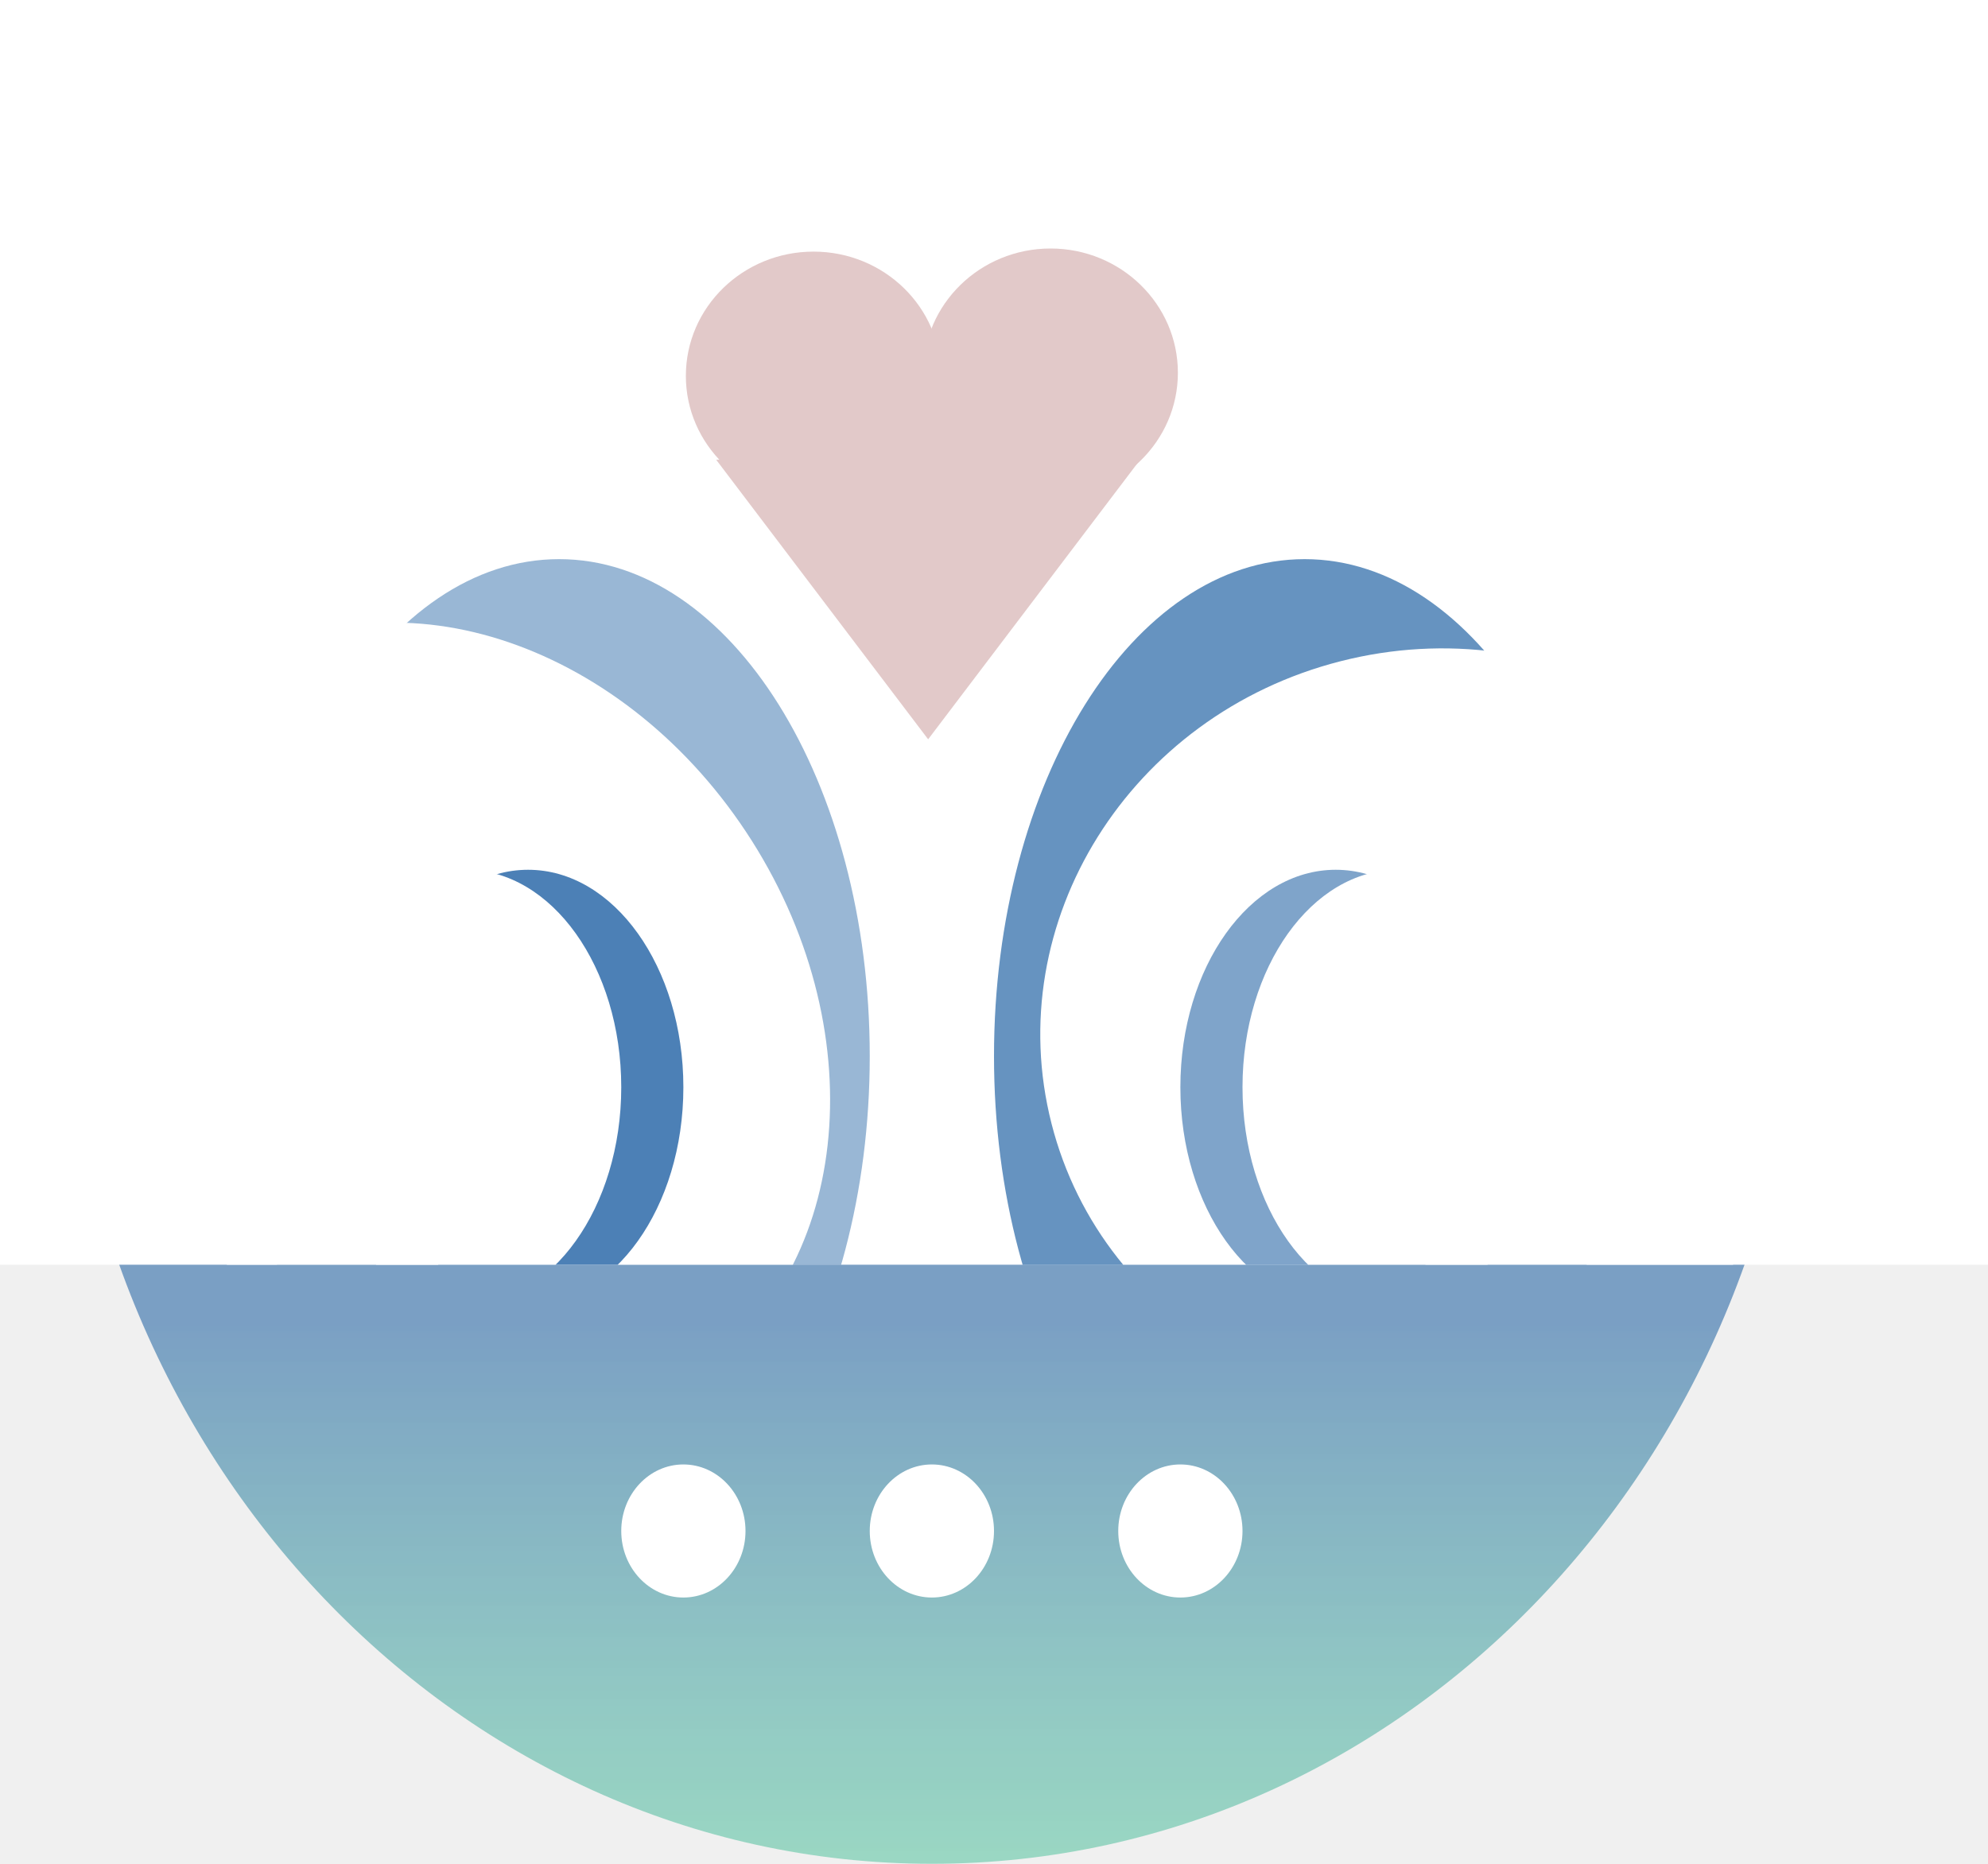
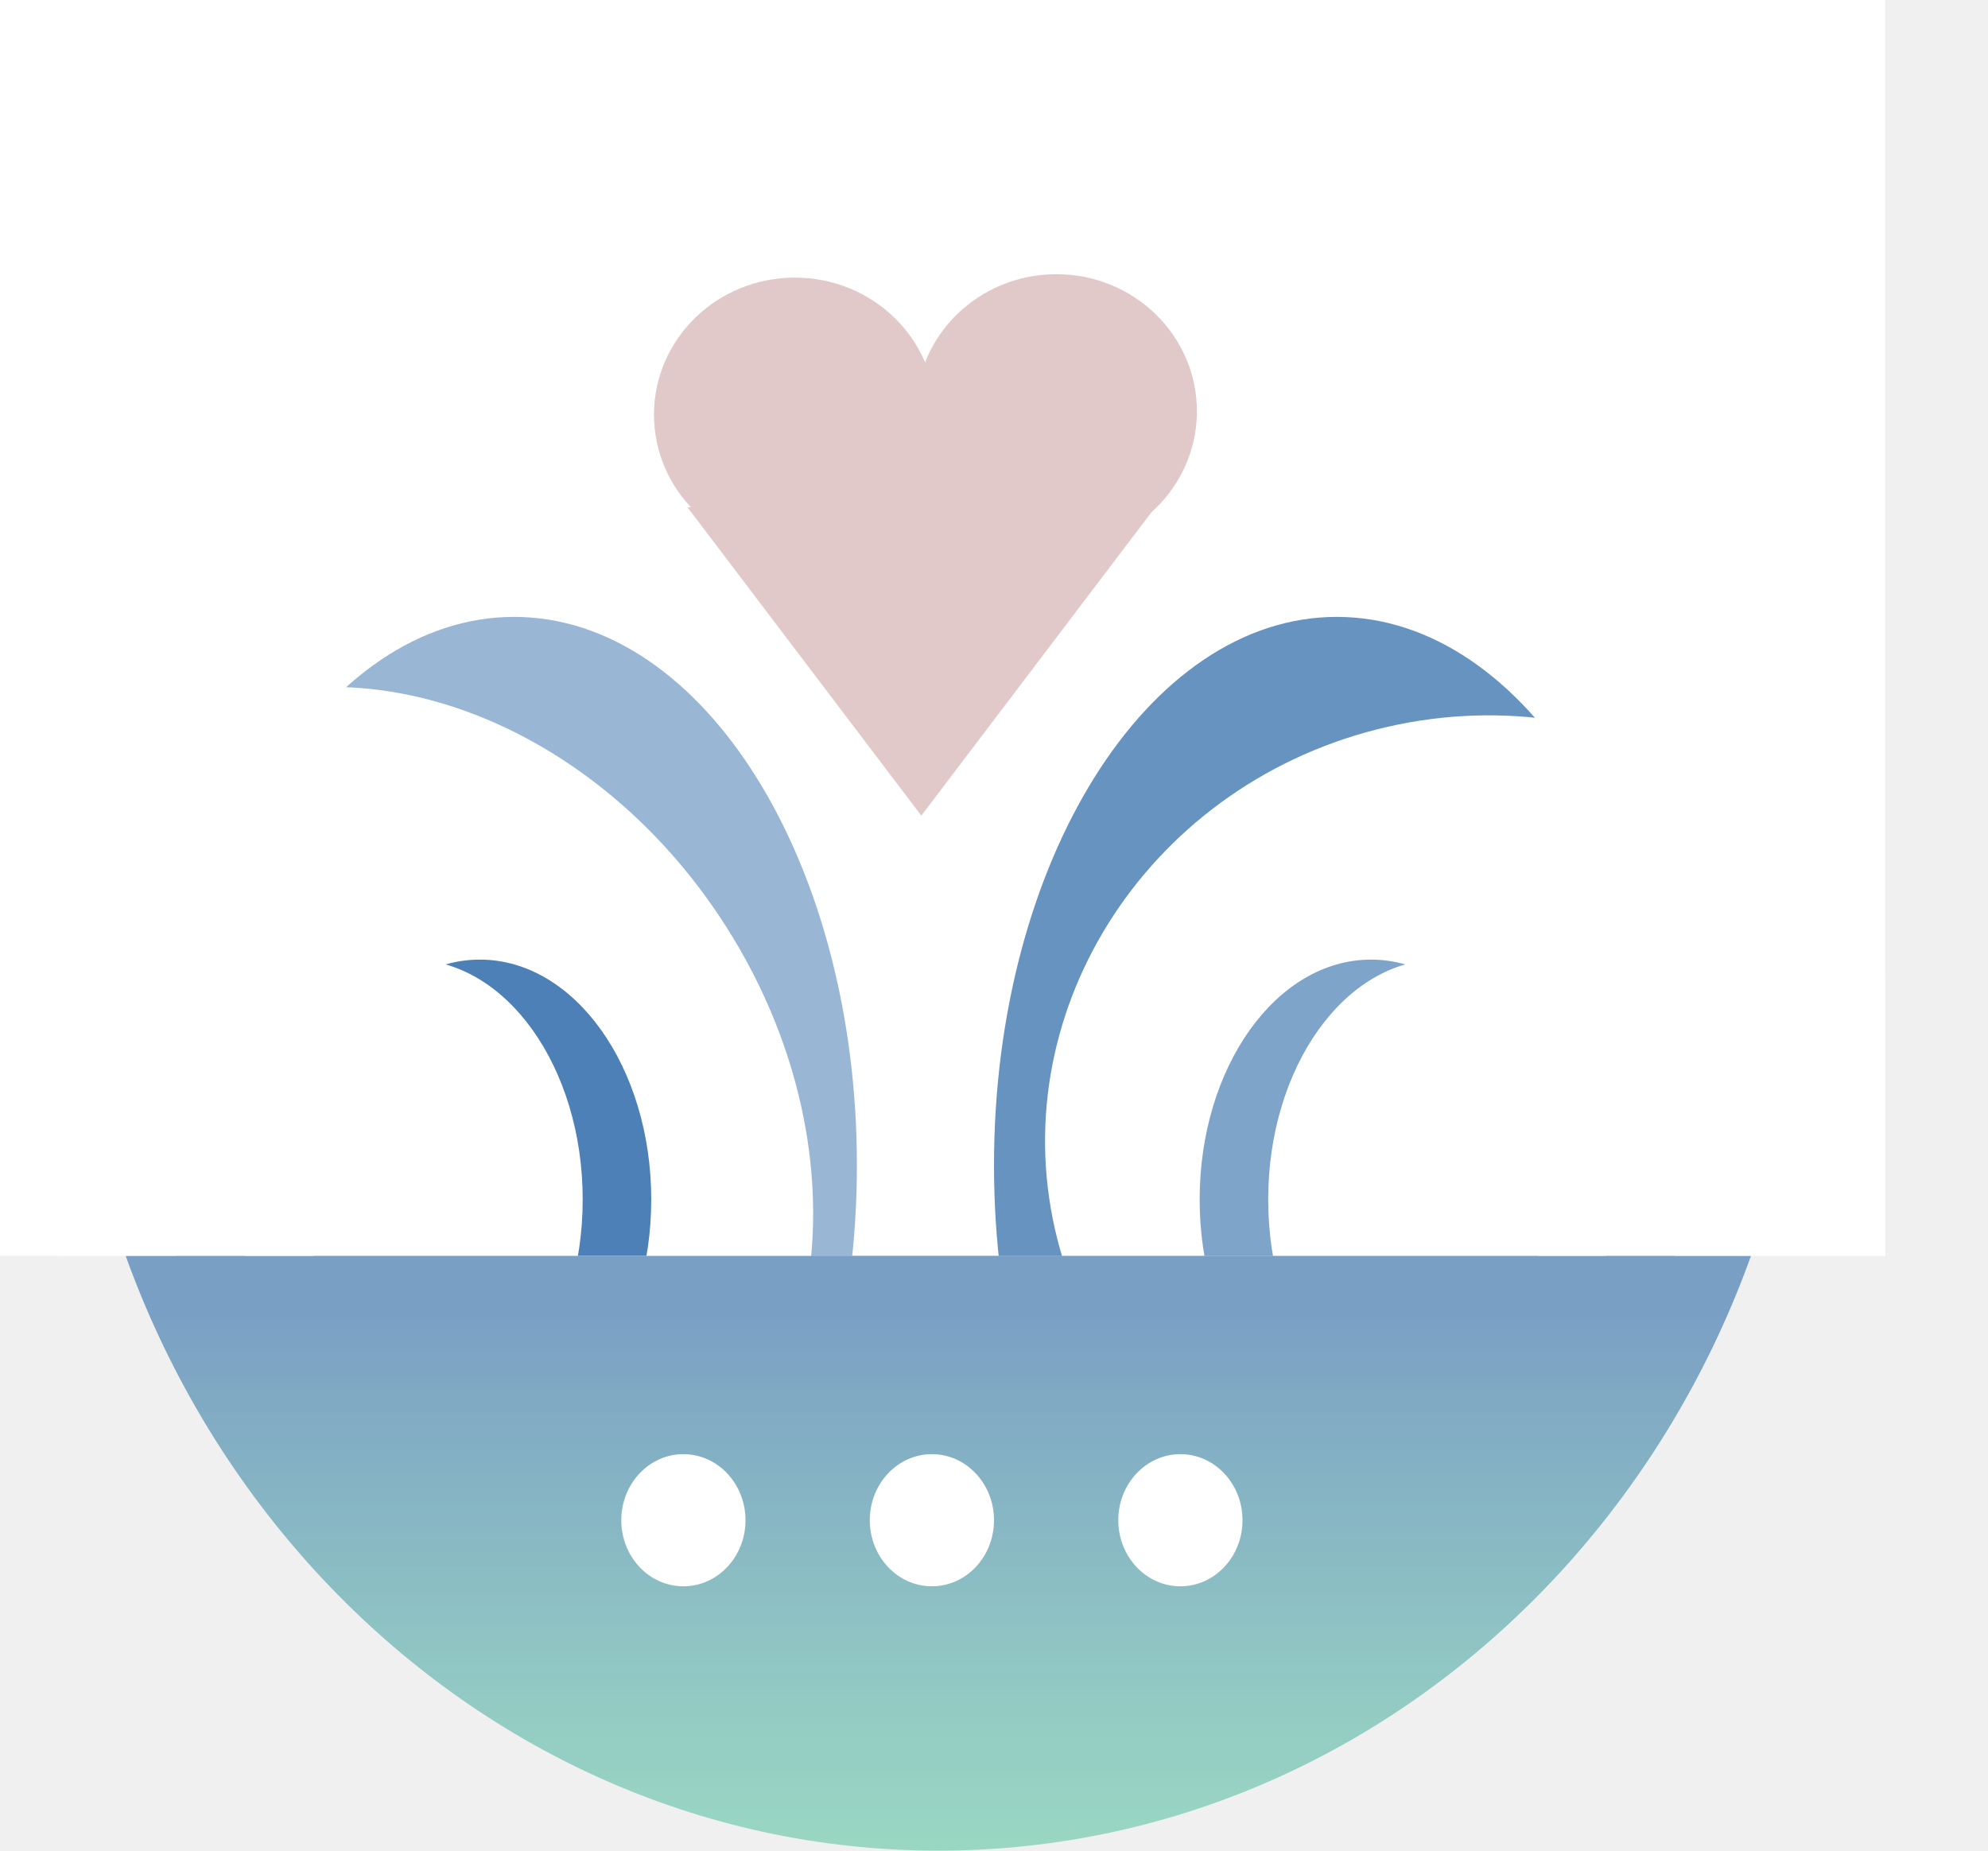
- <svg xmlns="http://www.w3.org/2000/svg" width="32" height="30" viewBox="0 0 32 30" fill="none">
-   <g clip-path="url(#clip0_5_51)">
-     <ellipse cx="15" cy="15" rx="14" ry="15" fill="url(#paint0_linear_5_51)" fill-opacity="0.7" />
-     <g clip-path="url(#clip1_5_51)">
-       <rect width="32" height="20.357" fill="white" />
-       <path d="M14.94 11.9L11.528 7.4H18.352L14.94 11.9Z" fill="#E2C9C9" />
-       <ellipse cx="13.095" cy="6.05" rx="2.055" ry="2" fill="#E2C9C9" />
-       <ellipse cx="16.91" cy="6" rx="2.05" ry="2" fill="#E2C9C9" />
-       <ellipse cx="14.93" cy="7.9" rx="2.05" ry="2" fill="#E2C9C9" />
-       <ellipse cx="9" cy="17" rx="5" ry="8" fill="#004B97" fill-opacity="0.4" />
-       <ellipse cx="21" cy="17" rx="5" ry="8" fill="#004B97" fill-opacity="0.6" />
-       <ellipse cx="7.508" cy="16.446" rx="5.44" ry="6.777" transform="rotate(147.638 7.50761 16.4459)" fill="white" />
-       <ellipse cx="23.076" cy="16.519" rx="6.346" ry="6.063" transform="rotate(165.708 23.0757 16.5187)" fill="white" />
-       <ellipse cx="8.5" cy="17.5" rx="2.5" ry="3.5" fill="#004B97" fill-opacity="0.7" />
-       <ellipse cx="21.5" cy="17.5" rx="2.5" ry="3.5" fill="#004B97" fill-opacity="0.5" />
-       <ellipse cx="7.5" cy="17.5" rx="2.5" ry="3.5" fill="white" />
-       <ellipse cx="22.5" cy="17.5" rx="2.5" ry="3.5" fill="white" />
+ <svg xmlns="http://www.w3.org/2000/svg" width="29" height="27" viewBox="0 0 29 27" fill="none">
+   <g clip-path="url(#clip0_894_1211)">
+     <ellipse cx="13.688" cy="13.5" rx="12.688" ry="13.5" fill="url(#paint0_linear_894_1211)" fill-opacity="0.7" />
+     <g clip-path="url(#clip1_894_1211)">
+       <rect width="29" height="18.321" transform="translate(-1.5)" fill="white" />
+       <path d="M13.44 11.9L10.028 7.4H16.852L13.44 11.9Z" fill="#E2C9C9" />
+       <ellipse cx="11.595" cy="6.05" rx="2.055" ry="2" fill="#E2C9C9" />
+       <ellipse cx="15.41" cy="6" rx="2.05" ry="2" fill="#E2C9C9" />
+       <ellipse cx="13.43" cy="7.9" rx="2.05" ry="2" fill="#E2C9C9" />
+       <ellipse cx="7.5" cy="17" rx="5" ry="8" fill="#004B97" fill-opacity="0.4" />
+       <ellipse cx="19.5" cy="17" rx="5" ry="8" fill="#004B97" fill-opacity="0.6" />
+       <ellipse cx="6.008" cy="16.446" rx="5.44" ry="6.777" transform="rotate(147.638 6.00761 16.4459)" fill="white" />
+       <ellipse cx="21.576" cy="16.519" rx="6.346" ry="6.063" transform="rotate(165.708 21.5757 16.5187)" fill="white" />
+       <ellipse cx="7" cy="17.5" rx="2.5" ry="3.5" fill="#004B97" fill-opacity="0.7" />
+       <ellipse cx="20" cy="17.5" rx="2.5" ry="3.5" fill="#004B97" fill-opacity="0.5" />
+       <ellipse cx="6" cy="17.5" rx="2.5" ry="3.5" fill="white" />
+       <ellipse cx="21" cy="17.5" rx="2.5" ry="3.5" fill="white" />
    </g>
-     <ellipse cx="11" cy="24.643" rx="1" ry="1.071" fill="white" />
-     <ellipse cx="19" cy="24.643" rx="1" ry="1.071" fill="white" />
-     <ellipse cx="15" cy="24.643" rx="1" ry="1.071" fill="white" />
+     <ellipse cx="9.969" cy="22.179" rx="0.906" ry="0.964" fill="white" />
+     <ellipse cx="17.219" cy="22.179" rx="0.906" ry="0.964" fill="white" />
+     <ellipse cx="13.594" cy="22.179" rx="0.906" ry="0.964" fill="white" />
  </g>
  <defs>
-     <linearGradient id="paint0_linear_5_51" x1="15" y1="30" x2="15" y2="0" gradientUnits="userSpaceOnUse">
+     <linearGradient id="paint0_linear_894_1211" x1="13.688" y1="27" x2="13.688" y2="0" gradientUnits="userSpaceOnUse">
      <stop stop-color="#24B685" stop-opacity="0.6" />
      <stop offset="0.293" stop-color="#004B97" stop-opacity="0.7" />
    </linearGradient>
-     <clipPath id="clip0_5_51">
-       <rect width="32" height="30" fill="white" />
+     <clipPath id="clip0_894_1211">
+       <rect width="29" height="27" fill="white" />
    </clipPath>
-     <clipPath id="clip1_5_51">
-       <rect width="32" height="20.357" fill="white" />
+     <clipPath id="clip1_894_1211">
+       <rect width="29" height="18.321" fill="white" transform="translate(-1.5)" />
    </clipPath>
  </defs>
</svg>
